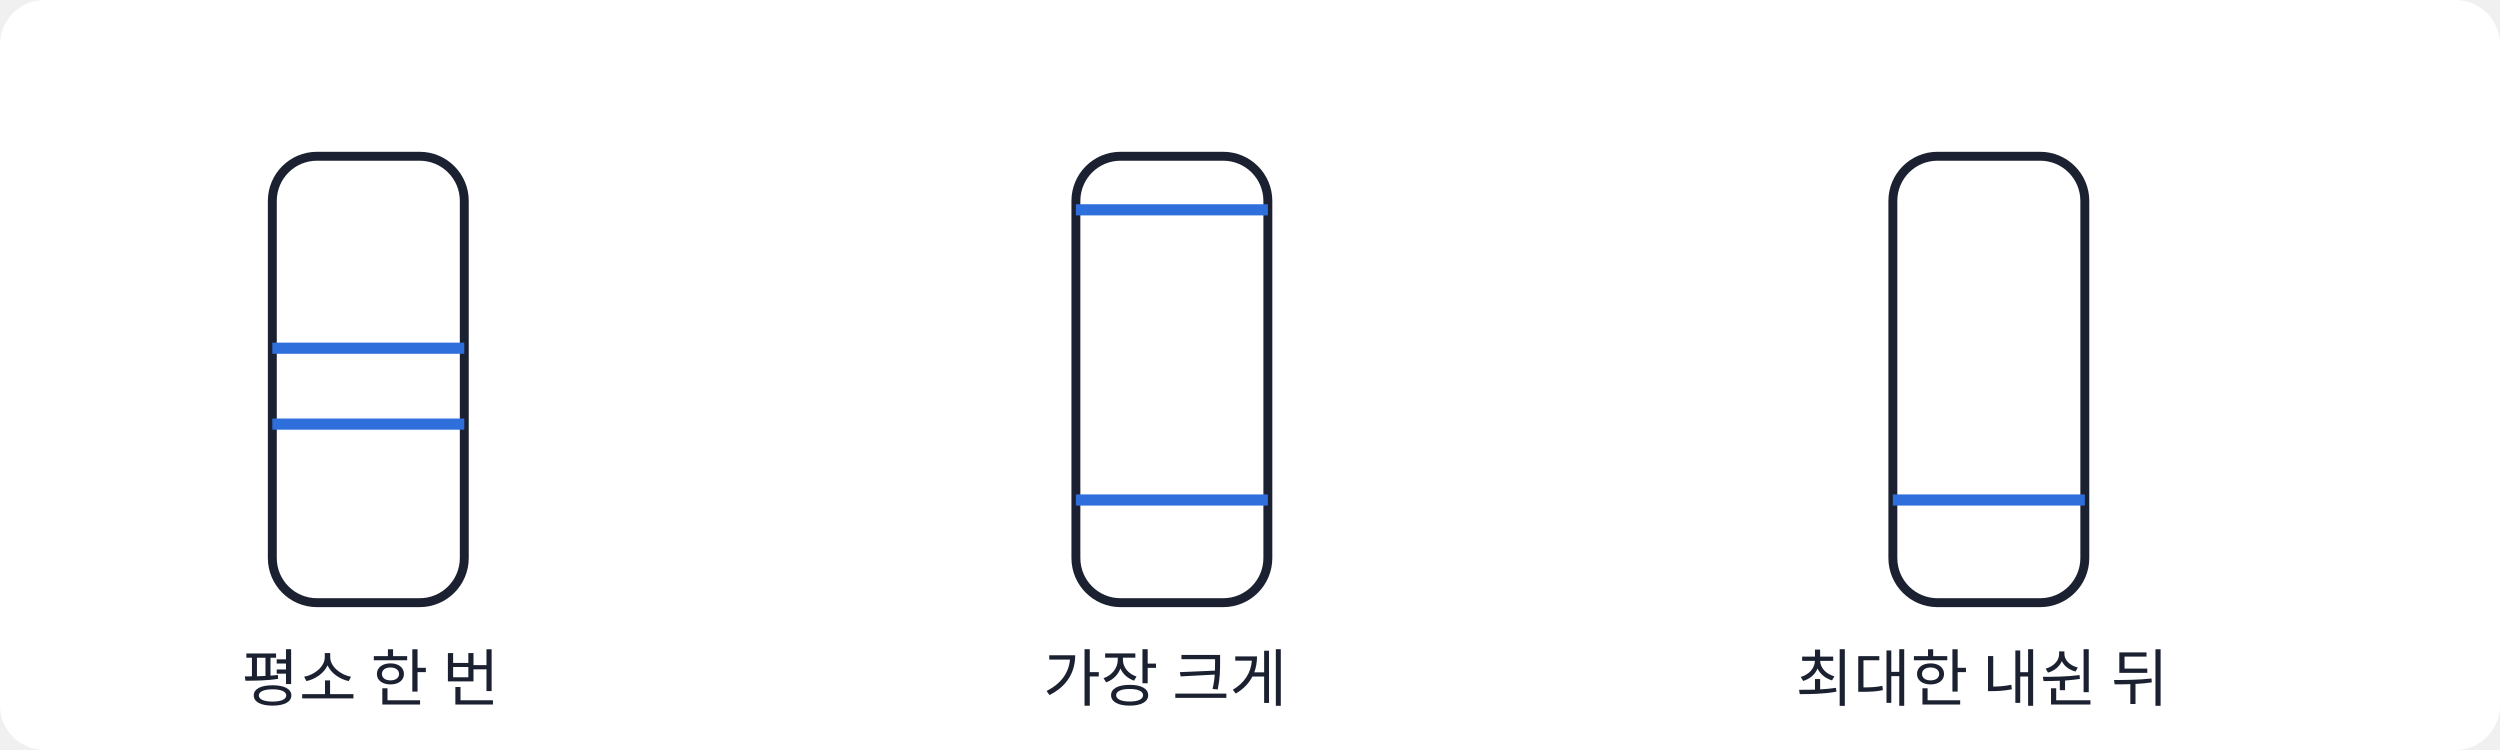
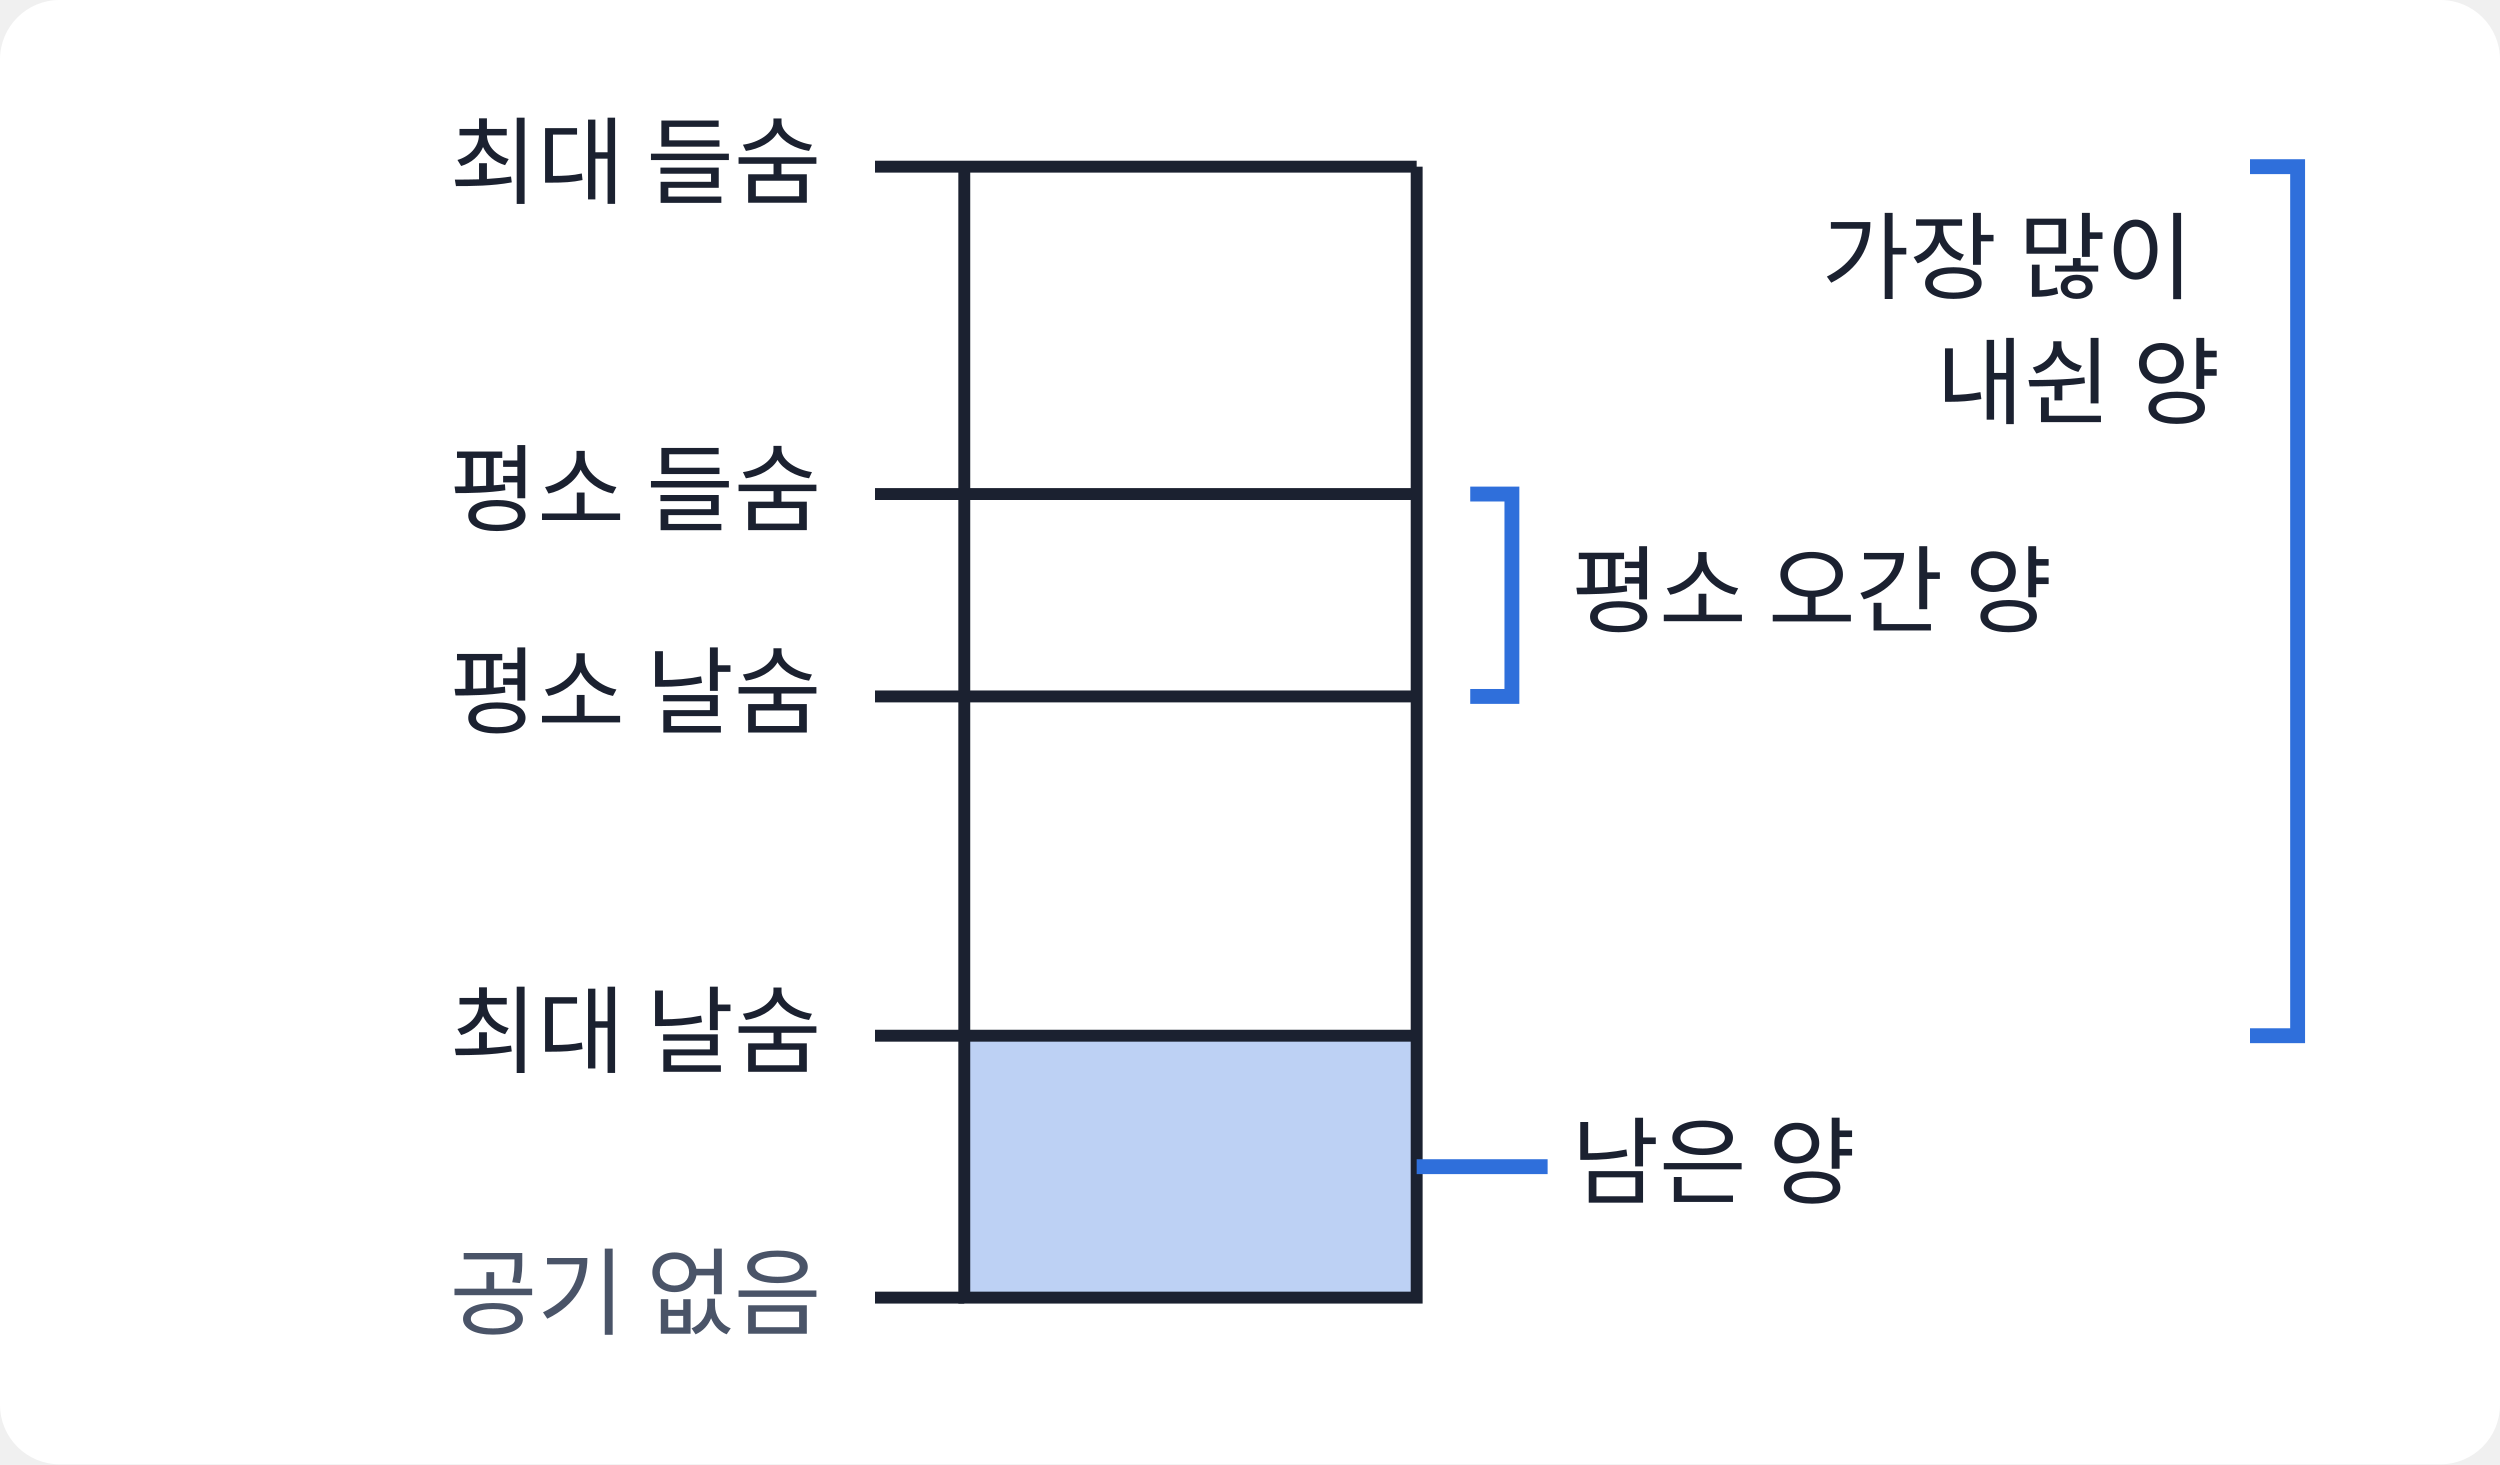
- <svg xmlns="http://www.w3.org/2000/svg" width="560" height="168" viewBox="0 0 560 168" role="img" aria-label="평소 들숨과 날숨 사이 작은 높이 차, 최대 흡기와 호기 사이 큰 높이 차, 최대 호기 뒤 남은 공기층">
+ <svg xmlns="http://www.w3.org/2000/svg" width="420" height="246" viewBox="0 0 420 246" role="img" aria-label="폐 속 공기 양을 같은 높이 눈금으로 비교한 그림. 평소 들숨과 날숨 사이의 작은 괄호는 1회 호흡량, 최대 들숨과 최대 날숨 사이의 큰 괄호는 폐활량, 최대 날숨과 공기 없음 사이의 음영은 잔기량.">
  <style>
svg { color: #1b2130; font-family: -apple-system, 'Apple SD Gothic Neo', 'Noto Sans KR', sans-serif; }
.fig-ink { stroke: #1b2130; fill: none; stroke-width: 2; }
.fig-accent { stroke: #2f6fdb; fill: none; stroke-width: 2.5; }
.fig-danger { stroke: #d92d20; fill: none; stroke-width: 2.5; }
.fig-dot { fill: #2f6fdb; }
.fig-text { fill: #1b2130; font-size: 13px; }
.fig-muted { fill: #4a5468; font-size: 12px; }
.axis { stroke: #dde2ea; stroke-width: 1.5; }
.tick { fill: #4a5468; font-size: 11px; }
.plot-truth { fill: none; stroke: #4a5468; stroke-width: 1.5; stroke-dasharray: 5 4; }
.plot-fit { fill: none; stroke: #2f6fdb; stroke-width: 2.5; }
.pt-train { fill: #2f6fdb; }
.pt-test { fill: #b54708; }
.mark-ml { stroke: #2f6fdb; stroke-width: 1.5; stroke-dasharray: 3 3; }
.mark-map { stroke: #067647; stroke-width: 1.5; stroke-dasharray: 3 3; }
.plot-like { fill: none; stroke: #2f6fdb; stroke-width: 2; }
.plot-prior { fill: none; stroke: #6941c6; stroke-width: 2; stroke-dasharray: 6 4; }
.plot-post { fill: none; stroke: #067647; stroke-width: 3; }
</style>
-   <rect x="0" y="0" width="560" height="168" rx="10" fill="#ffffff" />
-   <rect x="61" y="35" width="43" height="100" rx="10" class="fig-ink" />
-   <rect x="241" y="35" width="43" height="100" rx="10" class="fig-ink" />
-   <rect x="424" y="35" width="43" height="100" rx="10" class="fig-ink" />
-   <path class="fig-accent" d="M61 78 H104 M61 95 H104 M241 47 H284 M241 112 H284 M424 112 H467" />
-   <text x="83" y="157" class="fig-text" style="font-size:14px" text-anchor="middle">평소 한 번</text>
-   <text x="261" y="157" class="fig-text" style="font-size:14px" text-anchor="middle">가장 크게</text>
-   <text x="444" y="157" class="fig-text" style="font-size:14px" text-anchor="middle">최대한 내쉰 뒤</text>
+   <rect x="0" y="0" width="420" height="246" rx="10" fill="#ffffff" />
+   <rect x="162" y="174" width="76" height="44" class="fig-dot" opacity=".32" />
+   <path d="M162 28 V218 H238 V28" class="fig-ink" />
+   <path d="M147 28 H238 M147 83 H238 M147 117 H238 M147 174 H238" class="fig-ink" />
+   <path d="M147 218 H162" class="fig-ink" />
+   <text x="138" y="33" text-anchor="end" class="fig-text" style="font-size:16px">최대 들숨</text>
+   <text x="138" y="88" text-anchor="end" class="fig-text" style="font-size:16px">평소 들숨</text>
+   <text x="138" y="122" text-anchor="end" class="fig-text" style="font-size:16px">평소 날숨</text>
+   <text x="138" y="179" text-anchor="end" class="fig-text" style="font-size:16px">최대 날숨</text>
+   <text x="138" y="223" text-anchor="end" class="fig-muted" style="font-size:16px">공기 없음</text>
+   <path d="M247 83 H254 V117 H247 M378 28 H386 V174 H378 M238 196 H260" class="fig-accent" />
+   <text x="373" y="49" text-anchor="end" class="fig-text" style="font-size:16px">
+     <tspan x="373">가장 많이</tspan>
+     <tspan x="373" dy="21">내쉰 양</tspan>
+   </text>
+   <text x="264" y="105" class="fig-text" style="font-size:16px">평소 오간 양</text>
+   <text x="264" y="201" class="fig-text" style="font-size:16px">남은 양</text>
</svg>
